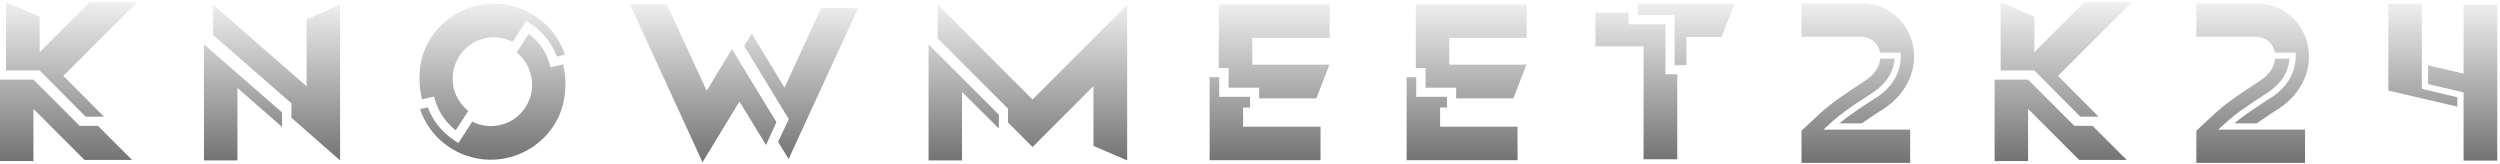
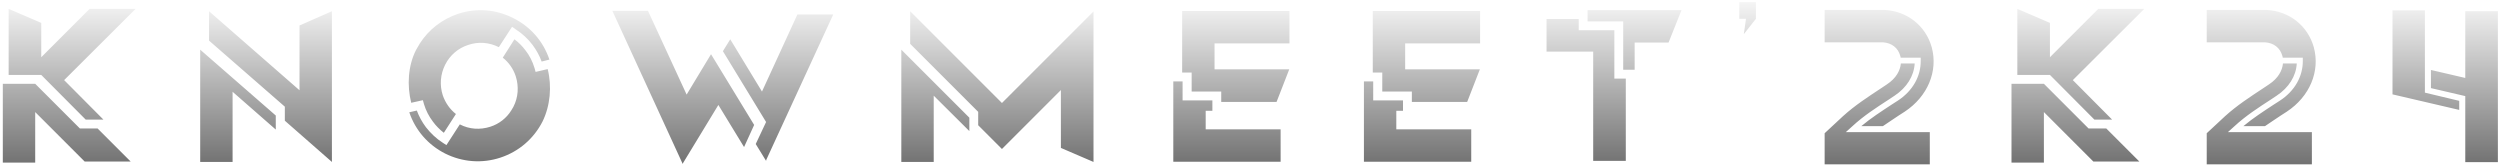
- <svg xmlns="http://www.w3.org/2000/svg" width="717" height="47" viewBox="0 0 717 47" fill="none">
-   <path d="M24.566 33.456L11.382 20.208H1.718V0.624L11.382 4.784V14.96L25.718 0.624H39.35L18.166 21.744L29.814 33.456H24.566ZM22.838 36.08H28.086L37.878 45.872H24.246L9.59 31.216V46.192H-0.01V22.832H9.59L22.838 36.08ZM87.935 5.552L97.535 1.328V46L83.583 33.776V29.616L61.119 10.032V1.328L87.935 24.752V5.552ZM58.495 46V12.72L80.895 32.24V36.4L68.095 25.2V46H58.495ZM124.498 27.696L121.042 28.464C119.762 23.344 120.082 17.52 122.45 12.848C122.834 12.144 123.218 11.504 123.602 10.864C126.29 6.704 130.194 3.696 134.93 2.096C140.37 0.304 146.194 0.752 151.314 3.376C156.434 5.936 160.21 10.288 162.002 15.664L159.698 16.24C159.058 14.448 158.098 12.784 157.01 11.312C155.602 9.456 153.938 7.92 152.018 6.704L150.93 5.936L147.026 11.952C147.026 11.952 147.026 11.952 146.962 11.952C144.146 10.544 140.946 10.288 137.938 11.312C134.93 12.272 132.498 14.384 131.09 17.2C129.682 20.016 129.426 23.216 130.386 26.224C131.154 28.464 132.498 30.384 134.29 31.792L130.706 37.36C129.49 36.4 128.402 35.312 127.506 34.096C126.29 32.496 125.394 30.768 124.818 28.848L124.498 27.696ZM161.49 18.48C162.77 23.536 162.258 29.36 159.954 34.032C157.33 39.152 152.914 42.928 147.474 44.72C142.034 46.512 136.21 46.064 131.09 43.504C126.034 40.944 122.258 36.592 120.466 31.28L122.706 30.768C123.346 32.496 124.242 34.16 125.394 35.696C126.802 37.488 128.466 39.088 130.386 40.304L131.474 41.008L135.442 34.864C138.258 36.336 141.458 36.528 144.466 35.568C147.09 34.736 149.266 33.008 150.674 30.768C150.93 30.384 151.122 30.064 151.314 29.68C152.786 26.864 152.978 23.6 152.018 20.592C151.314 18.416 149.97 16.496 148.178 15.088L151.634 9.648C152.85 10.544 153.938 11.632 154.898 12.912C156.114 14.448 157.01 16.24 157.586 18.16L157.906 19.312L161.49 18.48ZM202.672 26.032L209.904 14.064L222.704 35.056V34.992L219.696 41.584L212.08 29.104L201.456 46.576L201.328 46.192L180.656 1.2H191.216L202.672 26.032ZM235.504 2.288H246.128L226.288 45.36L226.224 45.68L223.152 40.688L226.224 34.16L213.424 13.168L215.6 9.648L225.008 25.136L235.504 2.288ZM323.269 1.392V46L313.605 41.84V24.688L296.133 42.16L289.093 35.12V31.152L268.933 10.992V1.328L296.133 28.528L323.269 1.392ZM266.309 46V12.72L286.469 32.88V36.848L275.909 26.352V46H266.309ZM356.522 30.832V36.336H378.73V45.936H346.922V22.128H349.674V27.76H358.506V30.832H356.522ZM381.354 10.864H359.146V18.544H381.29L377.578 28.08L377.514 28.208H361.13V25.136H352.362V19.504H349.546V1.264H381.354V10.864ZM413.022 30.832V36.336H435.23V45.936H403.422V22.128H406.174V27.76H415.006V30.832H413.022ZM437.854 10.864H415.646V18.544H437.79L434.078 28.08L434.014 28.208H417.63V25.136H408.862V19.504H406.046V1.264H437.854V10.864ZM477.65 6.96V21.296H481.042V45.68H471.378V13.296H457.554V3.632H467.09V6.96H477.65ZM469.714 1.008H497.554L493.714 10.608H483.666V18.672H480.274V4.336H469.714V1.008ZM524.923 35.376L522.939 37.168H547.835V46.704H516.667V37.488L522.107 32.432C525.627 29.232 529.595 26.672 533.371 24.176L535.099 23.024C537.915 21.168 539.067 18.864 539.259 16.816H543.355C543.163 20.528 540.987 23.984 537.403 26.352C536.827 26.736 536.251 27.12 535.675 27.504C532.027 29.872 528.251 32.304 524.923 35.376ZM539.067 14.512C538.427 12.208 536.571 10.736 534.011 10.544H516.667V0.944H534.395C541.115 1.264 546.619 5.616 548.411 12.016C550.331 19.12 547.195 26.608 540.411 31.088L538.619 32.24C537.019 33.328 535.419 34.352 533.947 35.376H527.547C530.363 33.008 533.563 30.96 536.571 28.976C537.211 28.592 537.787 28.208 538.363 27.824C542.779 24.944 545.211 20.592 545.147 15.92V15.088H539.195C539.195 14.896 539.131 14.704 539.067 14.512ZM596.629 33.456L583.445 20.208H573.781V0.624L583.445 4.784V14.96L597.781 0.624H611.413L590.229 21.744L601.877 33.456H596.629ZM594.901 36.08H600.149L609.941 45.872H596.309L581.653 31.216V46.192H572.053V22.832H581.653L594.901 36.08ZM638.173 35.376L636.189 37.168H661.085V46.704H629.917V37.488L635.357 32.432C638.877 29.232 642.845 26.672 646.621 24.176L648.349 23.024C651.165 21.168 652.317 18.864 652.509 16.816H656.605C656.413 20.528 654.237 23.984 650.653 26.352C650.077 26.736 649.501 27.12 648.925 27.504C645.277 29.872 641.501 32.304 638.173 35.376ZM652.317 14.512C651.677 12.208 649.821 10.736 647.261 10.544H629.917V0.944H647.645C654.365 1.264 659.869 5.616 661.661 12.016C663.581 19.12 660.445 26.608 653.661 31.088L651.869 32.24C650.269 33.328 648.669 34.352 647.197 35.376H640.797C643.613 33.008 646.813 30.96 649.821 28.976C650.461 28.592 651.037 28.208 651.613 27.824C656.029 24.944 658.461 20.592 658.397 15.92V15.088H652.445C652.445 14.896 652.381 14.704 652.317 14.512ZM694.583 1.072V25.456L704.759 27.888V30.576L684.983 25.968V1.072H694.583ZM706.551 1.328H716.215V46.064H706.551V31.024V26.48L696.375 24.112V18.736L706.551 21.104V1.328Z" fill="url(#paint0_linear_7_6)" />
+ <svg xmlns="http://www.w3.org/2000/svg" width="741" height="49" viewBox="0 0 741 49" fill="none">
+   <path d="M25.41 35.456L12.226 22.208H2.562V2.624L12.226 6.784V16.96L26.562 2.624H40.194L19.01 23.744L30.658 35.456H25.41ZM23.682 38.08H28.93L38.722 47.872H25.09L10.434 33.216V48.192H0.834V24.832H10.434L23.682 38.08ZM88.778 7.552L98.379 3.328V48L84.427 35.776V31.616L61.962 12.032V3.328L88.778 26.752V7.552ZM59.339 48V14.72L81.739 34.24V38.4L68.939 27.2V48H59.339ZM125.342 29.696L121.886 30.464C120.606 25.344 120.926 19.52 123.294 14.848C123.678 14.144 124.062 13.504 124.446 12.864C127.134 8.704 131.038 5.696 135.774 4.096C141.214 2.304 147.038 2.752 152.158 5.376C157.278 7.936 161.054 12.288 162.846 17.664L160.542 18.24C159.902 16.448 158.942 14.784 157.854 13.312C156.446 11.456 154.782 9.92 152.862 8.704L151.774 7.936L147.87 13.952C147.87 13.952 147.87 13.952 147.806 13.952C144.99 12.544 141.79 12.288 138.782 13.312C135.774 14.272 133.342 16.384 131.934 19.2C130.526 22.016 130.27 25.216 131.23 28.224C131.998 30.464 133.342 32.384 135.134 33.792L131.55 39.36C130.334 38.4 129.246 37.312 128.35 36.096C127.134 34.496 126.238 32.768 125.662 30.848L125.342 29.696ZM162.334 20.48C163.614 25.536 163.102 31.36 160.798 36.032C158.174 41.152 153.758 44.928 148.318 46.72C142.878 48.512 137.054 48.064 131.934 45.504C126.878 42.944 123.102 38.592 121.31 33.28L123.55 32.768C124.19 34.496 125.086 36.16 126.238 37.696C127.646 39.488 129.31 41.088 131.23 42.304L132.318 43.008L136.286 36.864C139.102 38.336 142.302 38.528 145.31 37.568C147.934 36.736 150.11 35.008 151.518 32.768C151.774 32.384 151.966 32.064 152.158 31.68C153.63 28.864 153.822 25.6 152.862 22.592C152.158 20.416 150.814 18.496 149.022 17.088L152.478 11.648C153.694 12.544 154.782 13.632 155.742 14.912C156.958 16.448 157.854 18.24 158.43 20.16L158.75 21.312L162.334 20.48ZM203.516 28.032L210.748 16.064L223.548 37.056V36.992L220.54 43.584L212.924 31.104L202.3 48.576L202.172 48.192L181.5 3.2H192.06L203.516 28.032ZM236.348 4.288H246.972L227.132 47.36L227.068 47.68L223.996 42.688L227.068 36.16L214.268 15.168L216.444 11.648L225.852 27.136L236.348 4.288ZM324.113 3.392V48L314.449 43.84V26.688L296.977 44.16L289.937 37.12V33.152L269.777 12.992V3.328L296.977 30.528L324.113 3.392ZM267.153 48V14.72L287.313 34.88V38.848L276.753 28.352V48H267.153ZM357.366 32.832V38.336H379.574V47.936H347.766V24.128H350.518V29.76H359.35V32.832H357.366ZM382.198 12.864H359.99V20.544H382.134L378.422 30.08L378.358 30.208H361.974V27.136H353.206V21.504H350.39V3.264H382.198V12.864ZM413.866 32.832V38.336H436.074V47.936H404.266V24.128H407.018V29.76H415.85V32.832H413.866ZM438.698 12.864H416.49V20.544H438.634L434.922 30.08L434.858 30.208H418.474V27.136H409.706V21.504H406.89V3.264H438.698V12.864ZM478.494 8.96V23.296H481.886V47.68H472.222V15.296H458.398V5.632H467.934V8.96H478.494ZM470.558 3.008H498.398L494.558 12.608H484.51V20.672H481.118V6.336H470.558V3.008ZM515.527 0.64H520.455V5.568L516.871 10.112L517.511 5.568H515.527V0.64ZM549.08 37.376L547.095 39.168H571.992V48.704H540.824V39.488L546.264 34.432C549.784 31.232 553.752 28.672 557.528 26.176L559.256 25.024C562.072 23.168 563.224 20.864 563.416 18.816H567.512C567.32 22.528 565.144 25.984 561.56 28.352C560.984 28.736 560.408 29.12 559.832 29.504C556.184 31.872 552.408 34.304 549.08 37.376ZM563.224 16.512C562.584 14.208 560.728 12.736 558.168 12.544H540.824V2.944H558.552C565.272 3.264 570.776 7.616 572.568 14.016C574.488 21.12 571.352 28.608 564.568 33.088L562.776 34.24C561.176 35.328 559.576 36.352 558.104 37.376H551.704C554.52 35.008 557.72 32.96 560.728 30.976C561.368 30.592 561.944 30.208 562.52 29.824C566.936 26.944 569.368 22.592 569.304 17.92V17.088H563.352C563.352 16.896 563.288 16.704 563.224 16.512ZM620.785 35.456L607.601 22.208H597.937V2.624L607.601 6.784V16.96L621.937 2.624H635.569L614.385 23.744L626.033 35.456H620.785ZM619.057 38.08H624.305L634.097 47.872H620.465L605.809 33.216V48.192H596.209V24.832H605.809L619.057 38.08ZM662.33 37.376L660.345 39.168H685.242V48.704H654.074V39.488L659.514 34.432C663.034 31.232 667.002 28.672 670.778 26.176L672.506 25.024C675.322 23.168 676.474 20.864 676.666 18.816H680.762C680.57 22.528 678.394 25.984 674.81 28.352C674.234 28.736 673.658 29.12 673.082 29.504C669.434 31.872 665.658 34.304 662.33 37.376ZM676.474 16.512C675.834 14.208 673.978 12.736 671.418 12.544H654.074V2.944H671.802C678.522 3.264 684.026 7.616 685.818 14.016C687.738 21.12 684.602 28.608 677.818 33.088L676.026 34.24C674.426 35.328 672.826 36.352 671.354 37.376H664.954C667.77 35.008 670.97 32.96 673.978 30.976C674.618 30.592 675.194 30.208 675.77 29.824C680.186 26.944 682.618 22.592 682.554 17.92V17.088H676.602C676.602 16.896 676.538 16.704 676.474 16.512ZM718.739 3.072V27.456L728.915 29.888V32.576L709.139 27.968V3.072H718.739ZM730.707 3.328H740.371V48.064H730.707V33.024V28.48L720.531 26.112V20.736L730.707 23.104V3.328Z" fill="url(#paint0_linear_7_6)" />
  <defs>
-     <linearGradient id="paint0_linear_7_6" x1="358.5" y1="-5" x2="358.5" y2="55" gradientUnits="userSpaceOnUse">
+     <linearGradient id="paint0_linear_7_6" x1="371" y1="-3" x2="371" y2="57" gradientUnits="userSpaceOnUse">
      <stop stop-color="white" />
      <stop offset="1" stop-color="#5B5B5B" />
    </linearGradient>
  </defs>
</svg>
